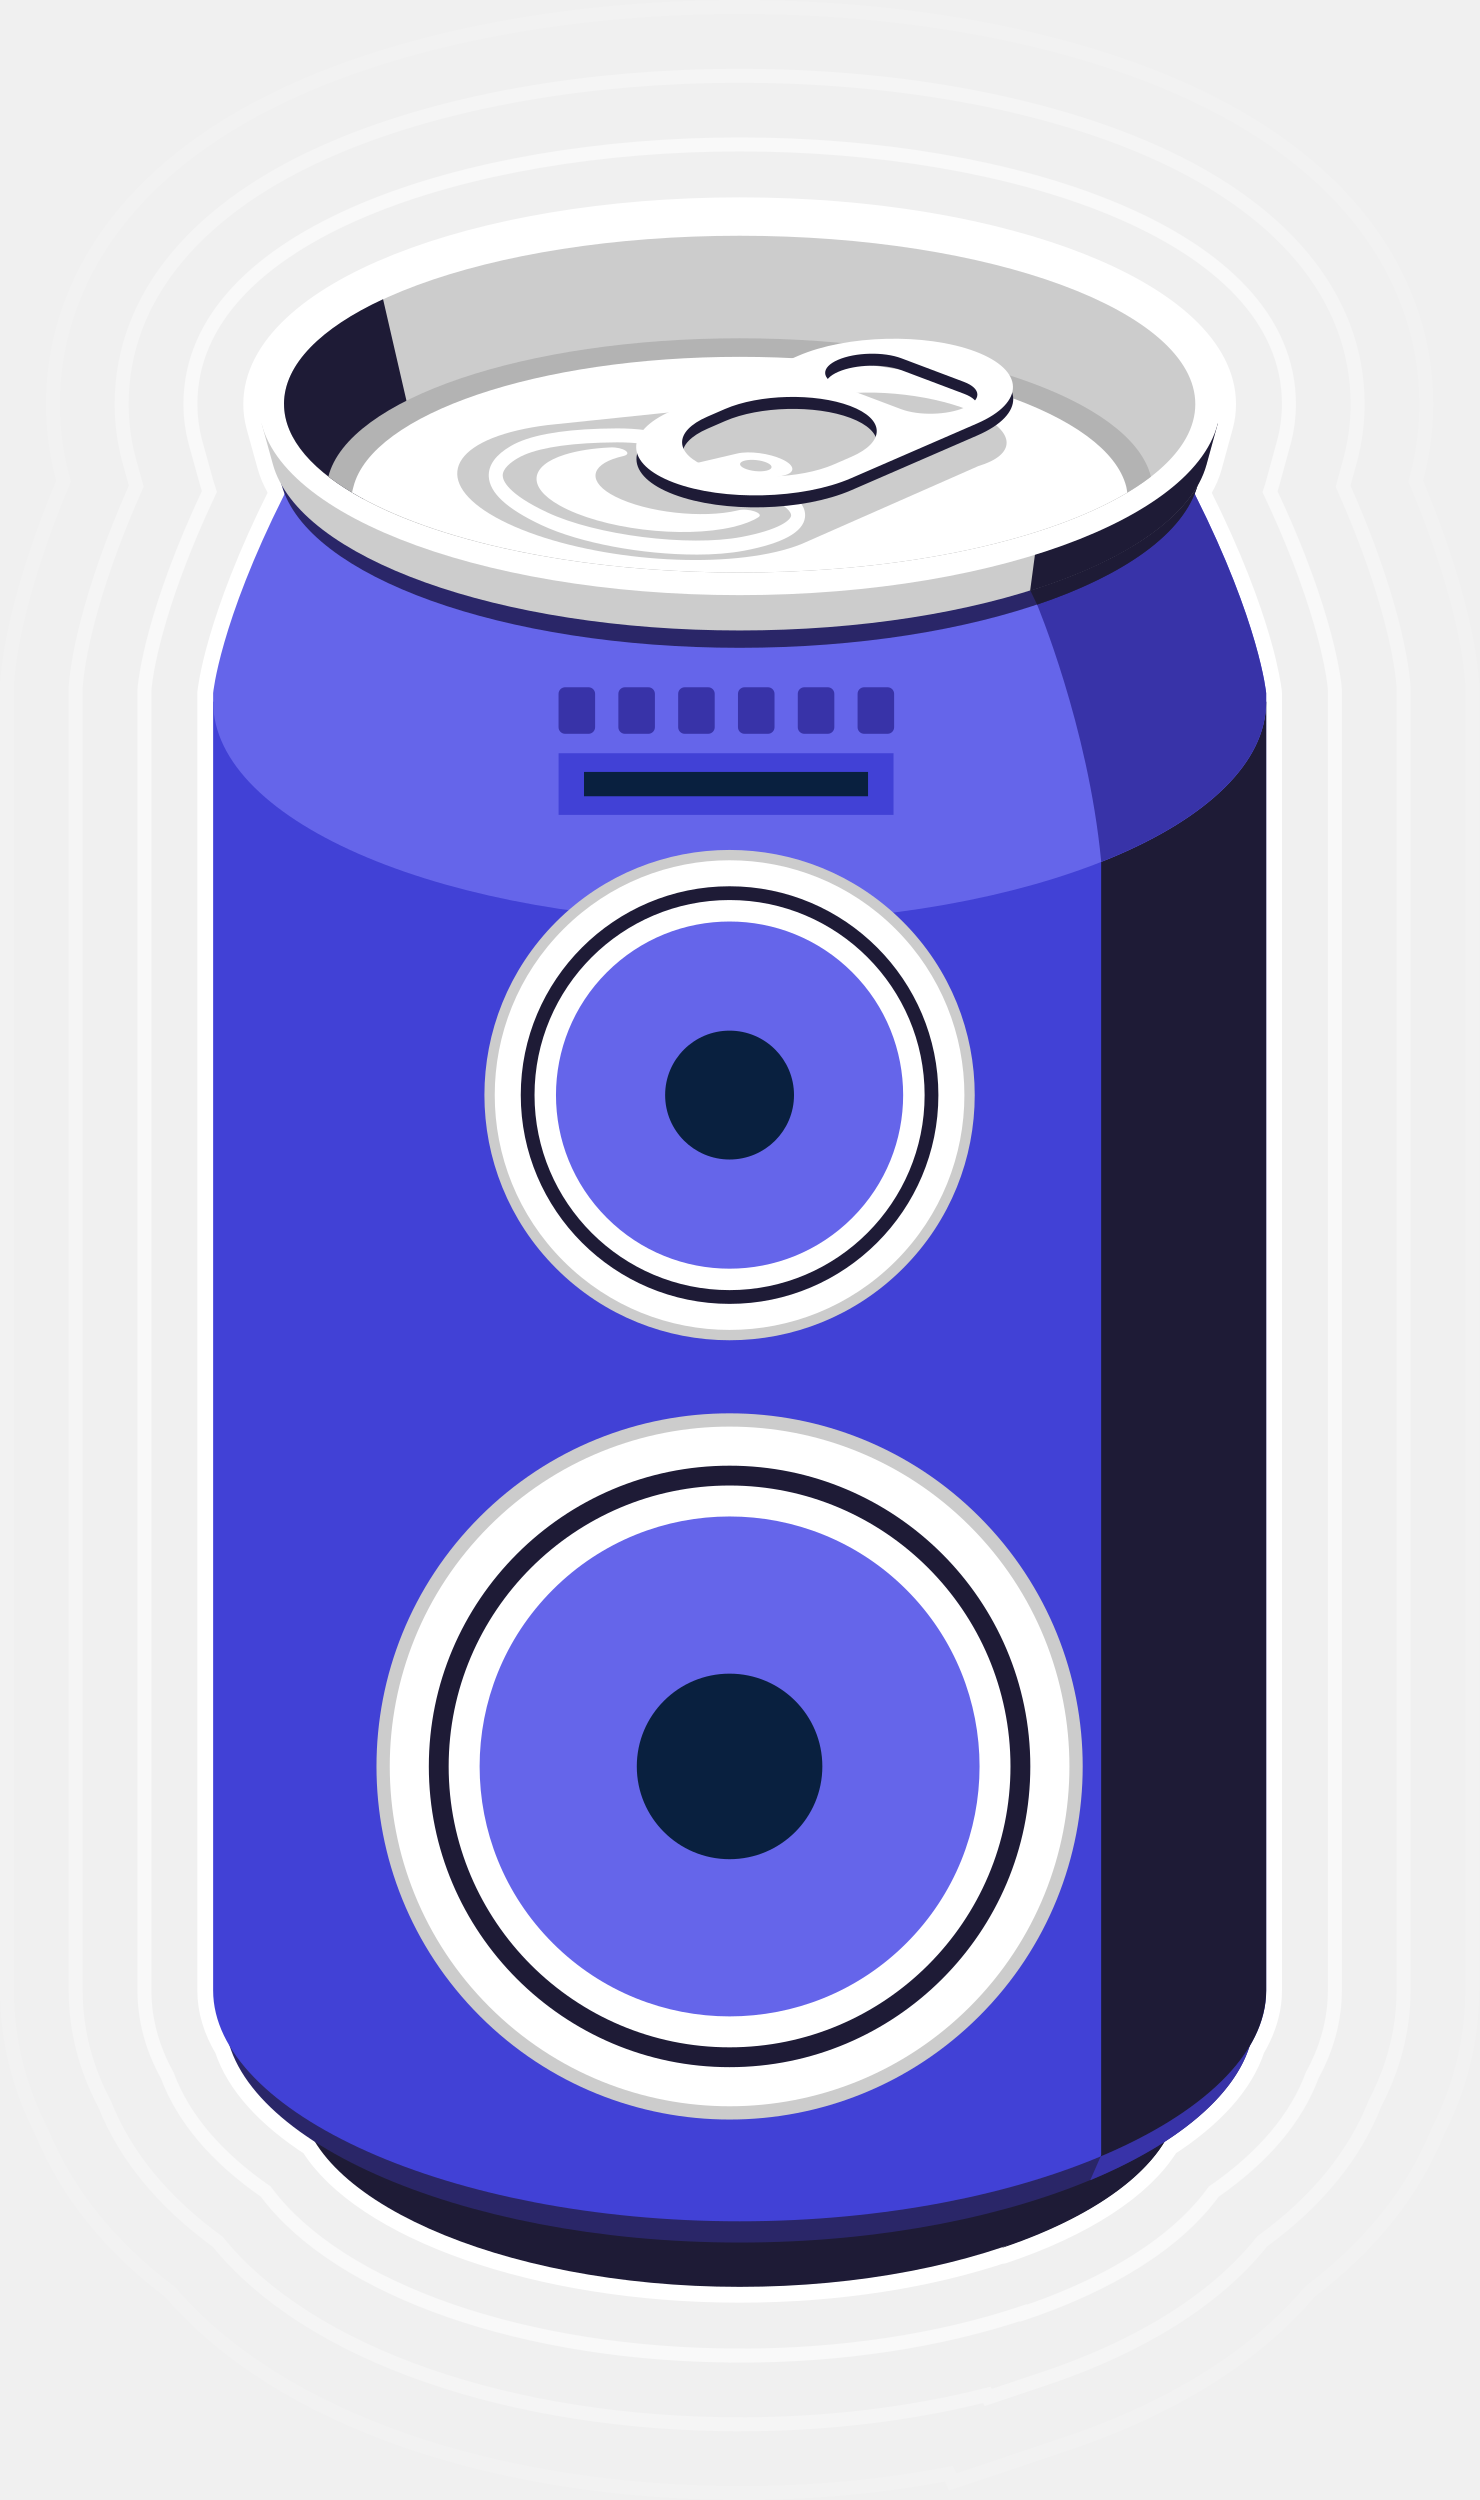
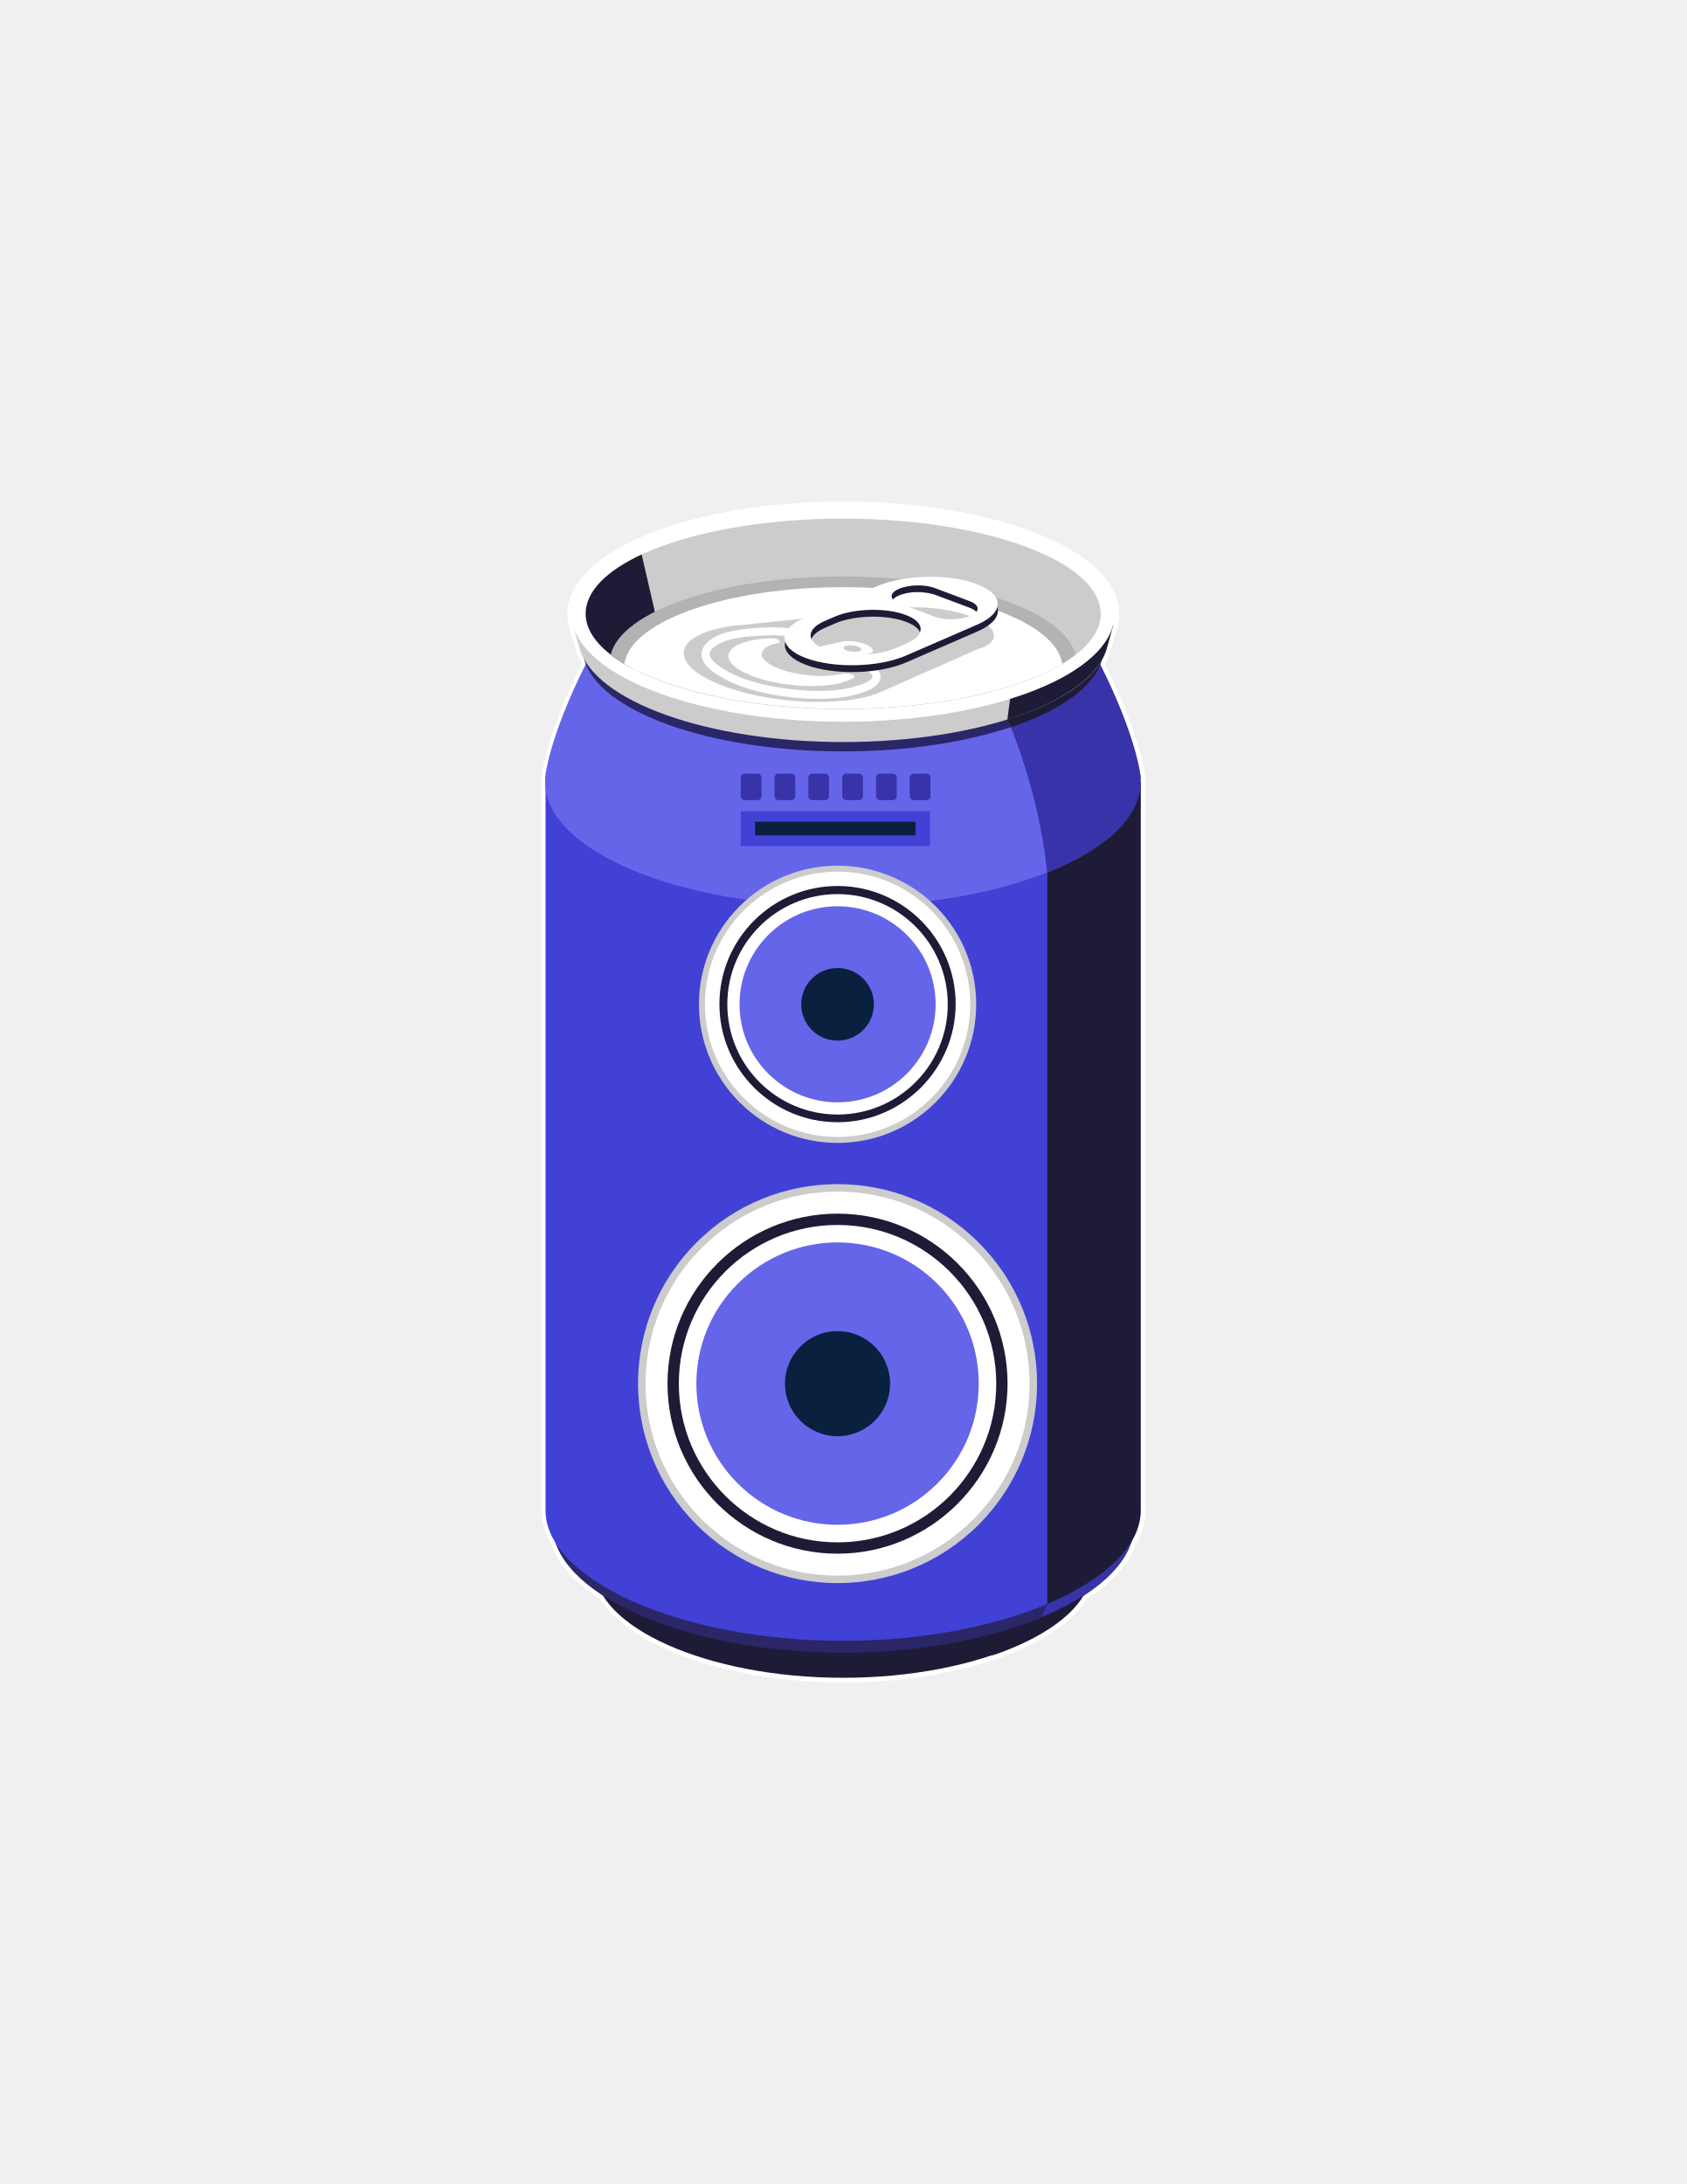
- <svg xmlns="http://www.w3.org/2000/svg" id="Layer_2" data-name="Layer 2" viewBox="0 0 421.25 711.89">
-   <defs>
-     <style>
-       .cls-1 {
-         opacity: .57;
-       }
- 
-       .cls-1, .cls-2, .cls-3, .cls-4 {
-         stroke: #fff;
-       }
- 
-       .cls-1, .cls-3, .cls-4 {
-         fill: none;
-         stroke-miterlimit: 10;
-         stroke-width: 4px;
-       }
- 
-       .cls-5 {
-         fill: #6565ea;
-       }
- 
-       .cls-5, .cls-6, .cls-7, .cls-8, .cls-9, .cls-10, .cls-11, .cls-12, .cls-13 {
-         stroke-width: 0px;
-       }
- 
-       .cls-6 {
-         fill: #b3b3b3;
-       }
- 
-       .cls-7 {
-         fill: #2a2668;
-       }
- 
-       .cls-8 {
-         fill: #09203f;
-       }
- 
-       .cls-9 {
-         fill: #3833a8;
-       }
- 
-       .cls-10 {
-         fill: #ccc;
-       }
- 
-       .cls-11, .cls-2 {
-         fill: #fff;
-       }
- 
-       .cls-2 {
-         stroke-linejoin: round;
-         stroke-width: 9px;
-       }
- 
-       .cls-3 {
-         opacity: .12;
-       }
- 
-       .cls-12 {
-         fill: #4141d6;
-       }
- 
-       .cls-13 {
-         fill: #1e1b36;
-       }
- 
-       .cls-4 {
-         opacity: .32;
-       }
-     </style>
-   </defs>
-   <g id="Output_copy" data-name="Output copy">
-     <g>
-       <path class="cls-3" d="m210.62,709.89c-34.14,0-67.11-5.18-95.34-14.97-28.66-9.94-51.7-24.52-66.82-42.25-17.18-12.95-29.43-28.19-36.45-45.32-6.65-12.89-10.02-26.54-10.02-40.57V194.66l.25-2.7c.5-5.41,3.09-24.57,15.86-54.98l-.32-1.14-.14-.54c-1.7-6.6-2.57-13.42-2.57-20.23,0-19.64,7.01-38.44,20.28-54.36,12.47-14.96,30.19-27.36,52.67-36.86C121.39,9.76,164.93,2,210.62,2s89.23,7.76,122.58,21.86c22.48,9.5,40.2,21.9,52.67,36.86,13.27,15.92,20.28,34.72,20.28,54.36,0,6.83-.87,13.66-2.59,20.32l-.43,1.57c4.32,10.28,7.88,20.22,10.6,29.63.48,1.65.91,3.22,1.29,4.68.41,1.54.76,2.97,1.08,4.3,1.86,7.8,2.6,13.22,2.89,16.38l.25,2.71v372.12c0,.81-.02,1.59-.04,2.35-.02.9-.06,1.81-.11,2.71l-.02.25c-.07,1.08-.16,2.09-.26,3.1-.05.57-.11,1.11-.17,1.65l-.03.29c-.13,1.06-.29,2.15-.49,3.39-.1.62-.2,1.22-.31,1.82-.2,1.14-.48,2.4-.67,3.28-.11.51-.22,1-.34,1.49-.26,1.07-.56,2.2-.89,3.36-.11.4-.22.78-.33,1.16l-.05.17c-.34,1.11-.7,2.23-1.12,3.44-.13.38-.26.75-.39,1.11-.46,1.27-.9,2.41-1.42,3.68l-.41,1c-.46,1.07-.96,2.19-1.48,3.31l-.45.94c-.29.6-.59,1.19-.89,1.79-6.96,17.18-19.18,32.47-36.37,45.48-19.41,23.04-48.13,36.2-69.1,43.24l-32.6,10.94-1.13-2.33c-19,3.66-38.96,5.51-59.55,5.51Z" />
-       <path class="cls-4" d="m210.62,690.33c-31.99,0-62.74-4.8-88.93-13.89-26.36-9.15-46.91-22.27-59.7-38.09-15.55-11.32-26.37-24.49-32.2-39.2-5.47-10.32-8.24-21.2-8.24-32.36V195.57l.17-1.8c.35-3.76,2.75-23.16,17.08-55.35l-2.11-7.61-.09-.35c-1.3-5.03-1.96-10.21-1.96-15.37,0-30.58,21.67-56.58,61-73.2,30.99-13.1,71.82-20.31,114.97-20.31s83.97,7.21,114.97,20.31c39.34,16.63,61.01,42.62,61.01,73.2,0,5.18-.66,10.36-1.97,15.42l-2.17,7.94c5.25,11.78,9.44,23.05,12.48,33.59.43,1.5.82,2.92,1.17,4.24.36,1.38.68,2.66.96,3.84,1.68,7.05,2.25,11.58,2.45,13.66l.17,1.8v371.22c0,.61-.01,1.2-.04,1.77-.02.72-.04,1.45-.08,2.16v.1c-.06.89-.14,1.7-.22,2.51-.04.44-.08.86-.13,1.27v.11c-.13.95-.26,1.84-.41,2.73-.07.46-.14.9-.23,1.34-.13.75-.33,1.67-.54,2.61-.08.37-.16.74-.25,1.1-.21.88-.46,1.79-.71,2.69-.08.3-.16.58-.25.87l-.03.09c-.28.94-.58,1.84-.89,2.74-.1.3-.2.58-.3.86-.38,1.03-.73,1.95-1.11,2.86l-.32.77c-.37.87-.76,1.75-1.17,2.62l-.35.74c-.35.73-.72,1.46-1.1,2.18-5.78,14.77-16.58,27.99-32.15,39.35-16.35,20.51-42.38,32.47-61.72,38.96l-16.3,5.47-.37-.75c-21.78,5.51-45.79,8.39-70.39,8.39Z" />
-       <path class="cls-1" d="m210.62,670.76c-60.92,0-114.14-18.59-134.94-46.69-14.08-9.75-23.51-20.87-28.07-33.12-4.3-7.77-6.48-15.89-6.48-24.16V196.47l.08-.9c.21-2.24,2.4-21.68,18.41-55.61-.29-.84-.55-1.69-.79-2.54l-3.23-11.66-.04-.17c-.89-3.46-1.34-6.99-1.34-10.51,0-48.55,78.68-73.95,156.4-73.95s156.41,25.4,156.41,73.95c0,3.52-.45,7.06-1.35,10.52l-3.26,11.94c-.23.83-.48,1.66-.77,2.48,6.28,13.31,11.15,25.88,14.49,37.44.39,1.35.74,2.61,1.05,3.8.32,1.21.6,2.34.85,3.38,1.5,6.28,1.91,9.96,2,10.94l.08.9v370.32c0,.41-.01.8-.03,1.18v.04c-.01.53-.03,1.06-.06,1.58-.04.64-.09,1.21-.15,1.79v.11c-.04.3-.06.58-.1.86-.09.71-.19,1.38-.3,2.05-.04.29-.09.56-.14.83-.11.61-.25,1.28-.4,1.95-.05.24-.1.47-.16.7-.16.68-.35,1.35-.54,2.02-.06.21-.11.4-.17.6-.21.7-.44,1.38-.67,2.05-.07.2-.13.38-.19.56-.26.73-.53,1.39-.8,2.06l-.23.56c-.28.65-.57,1.3-.87,1.94l-.25.54c-.3.62-.61,1.23-.94,1.84,0,0-.37.69-.41.76-4.52,12.29-13.94,23.45-28.06,33.24-13.03,17.88-36.33,28.65-54.2,34.64l-.07-.14c-23.9,8-51.8,12.22-80.77,12.22Z" />
-       <g>
-         <path class="cls-2" d="m359.01,189.17c-.21-.9-.46-1.88-.73-2.92-.28-1.05-.58-2.17-.93-3.36-2.75-9.53-7.8-23.62-16.97-41.88l-.15-.43c.28-.7.52-1.41.73-2.12,1.15-1.99,2.03-4.02,2.59-6.08l3.19-11.67h0c.48-1.85.72-3.72.72-5.62,0-30.04-61.27-54.39-136.84-54.39s-136.84,24.35-136.84,54.39c0,1.9.25,3.77.72,5.62h0s3.19,11.52,3.19,11.52c.56,2.04,1.42,4.04,2.54,6.01.22.78.48,1.55.79,2.32l-.15.46c-18.35,36.52-20.18,56.36-20.18,56.36v369.41c0,5.45,1.66,10.81,4.78,15.98,3.15,9.78,11.65,19.06,24.22,27.14,14.12,23,62.91,41.29,120.93,41.29,28.25,0,54.3-4.34,75.24-11.44-.22.12-.43.25-.62.37,22.46-7.53,39.09-18.24,46.34-30.21,12.6-8.11,21.12-17.42,24.24-27.23.05-.08.09-.16.14-.24.24-.4.47-.8.69-1.2.06-.12.12-.23.18-.35.22-.41.43-.82.62-1.23.05-.11.1-.22.16-.34.19-.41.38-.83.56-1.25.05-.11.09-.22.13-.33.17-.42.34-.84.49-1.26.04-.11.07-.22.11-.33.15-.42.29-.85.42-1.27.03-.11.06-.22.09-.33.12-.42.24-.85.34-1.27.03-.12.05-.23.08-.35.1-.42.19-.84.27-1.26.02-.13.04-.26.06-.39.07-.41.14-.82.19-1.23.02-.16.03-.32.05-.48.04-.38.08-.76.1-1.14.02-.34.02-.67.03-1.01,0-.2.02-.4.02-.61V197.37s-.26-2.79-1.55-8.2Z" />
-         <g id="_7" data-name="7">
-           <g>
-             <path class="cls-13" d="m335.68,596.36c0,28.92-55.99,54.84-125.05,54.84s-125.06-25.92-125.06-54.84,55.99-52.36,125.06-52.36,125.05,23.44,125.05,52.36Z" />
-             <path class="cls-13" d="m335.61,596.54c0-11.04-8.18-21.28-22.12-29.72v47.05l-2.95,6.73s-4.05,9.87-23.75,18.69c-.6.27-1.11.55-1.55.84,30.57-10.26,50.37-26.39,50.37-43.59Z" />
-             <path class="cls-7" d="m357.14,574.33c0,33.88-65.6,64.25-146.52,64.25s-146.52-30.37-146.52-64.25,65.6-61.34,146.52-61.34,146.52,27.46,146.52,61.34Z" />
-             <path class="cls-9" d="m357.14,574.38c0-17.08-16.68-32.52-43.58-43.64v83l-2.95,6.73s-.06.14-.18.37c28.73-11.96,46.71-28.72,46.71-46.45Z" />
-             <path class="cls-12" d="m360.55,199.81H60.69v366.97c0,34.67,67.13,65.75,149.93,65.75s149.93-31.08,149.93-65.75V199.81Z" />
-             <path class="cls-13" d="m313.4,614.07c29.02-12.22,47.16-29.25,47.16-47.26V199.84h-55.87c3.63,12.75,7.28,28.69,8.87,45.32v368.54l-.16.36Z" />
-             <path class="cls-5" d="m360.55,197.37s-1.83-19.84-20.18-56.36l-5.45-16.22-44.12,1.71-3.14,19.46c-22.52-5.66-48.87-8.92-77.04-8.92s-54.52,3.26-77.04,8.92l-3.14-19.46-44.12-1.71-5.45,16.22c-18.35,36.52-20.18,56.36-20.18,56.36v2.44c0,34.67,67.13,62.77,149.93,62.77s149.93-28.1,149.93-62.77v-2.44Z" />
-             <path class="cls-9" d="m360.55,199.81v-2.44s-1.83-19.84-20.18-56.36l-5.45-16.22-26.47,1.03-15.13,42.16,1.88,3.91s14.67,34.81,18.35,73.25v.3c28.92-11.44,47-27.64,47-45.62Z" />
-             <path class="cls-7" d="m344.19,126.75l-3.58-5.52c-6.99-26.19-62.24-41.08-129.99-41.08s-123.68,15.8-130.67,41.99l-2.9,4.6,3.13,11.31c7.19,26.11,62.84,46.42,130.43,46.42s123.24-20.32,130.44-46.42l3.13-11.31Z" />
-             <path class="cls-13" d="m344.19,126.8l-3.58-5.52c-1.61-6.02-5.79-11.43-12.05-16.21l-12.32-.9-22.92,63.84,1.88,3.91s.04.11.11.26c24.99-8.41,41.99-20.46,45.74-34.09l3.13-11.31Z" />
-             <path class="cls-10" d="m346.74,120.7l-3.64-5.62c-7.12-26.69-63.43-41.87-132.47-41.87s-126.04,16.1-133.16,42.8l-2.95,4.69,3.19,11.52c7.33,26.6,64.03,47.31,132.92,47.31s125.59-20.7,132.92-47.31l3.19-11.52Z" />
-             <path class="cls-13" d="m343.55,132.37l3.19-11.67-3.64-5.48c-2.84-10.64-13.51-19.44-29.68-26.19l-11.55,15.24-8.54,64c27.43-8.6,46.21-21.37,50.22-35.91Z" />
-             <ellipse class="cls-11" cx="210.62" cy="115.08" rx="136.84" ry="54.39" />
-             <ellipse class="cls-10" cx="210.62" cy="115.08" rx="129.75" ry="47.95" />
-             <path class="cls-13" d="m80.88,115.04c0,10.05,8.38,19.38,22.68,27.08l15.76-12.49-10.24-44.43c-17.64,8.19-28.21,18.55-28.21,29.83Z" />
-             <path class="cls-6" d="m210.62,163.03c51.65,0,96.24-11.16,117.12-27.3-5.56-22.1-55.86-39.4-117.12-39.4s-111.56,17.3-117.12,39.4c20.88,16.14,65.47,27.3,117.12,27.3Z" />
-             <path class="cls-11" d="m210.68,163.03c46.63,0,87.44-9.11,110.31-22.75-.08-.54-.14-1.08-.27-1.65-5.23-20.76-52.49-37.02-110.04-37.02s-104.81,16.26-110.04,37.02c-.17.55-.26,1.05-.39,1.58,22.85,13.68,63.72,22.82,110.43,22.82Z" />
-             <g>
-               <path class="cls-10" d="m278.25,117.8c-11.18-5.26-29.56-7.4-42.28-5.1h0s-79.55,8.29-79.55,8.29c-.12.01-.24.03-.37.04l-.2.02h.01c-2.95.37-5.77.86-8.41,1.48-21.86,5.12-23.11,17.03-2.79,26.58,20.32,9.56,54.51,13.15,76.37,8.03,2.64-.62,4.96-1.34,6.99-2.14h.01s.12-.05.12-.05c.09-.04.17-.07.26-.11l48.36-21.32,1.78-.79c10.8-3.21,10.87-9.68-.3-14.93Z" />
-               <path class="cls-11" d="m210.01,145.36c-10.03,2.35-25.89.58-34.83-3.96-7.8-3.96-7.42-8.84.87-11.17.45-.13.91-.24,1.38-.35,2.95-.67.09-2.64-3.62-2.47-4.8.22-9.26.89-12.96,2.04-10.12,3.16-10.79,9.23-1.6,14.42,12.04,6.81,35.07,9.56,49.44,6.19,3.11-.73,5.53-1.68,7.28-2.78,1.76-1.11-2.86-2.68-5.78-1.97-.06.02-.12.03-.19.04Z" />
-               <path class="cls-11" d="m198.18,157.92c-15.05,0-32.99-3.22-44.04-8.42-9.86-4.64-14.75-9.17-14.96-13.84-.14-3.25,1.99-6.17,6.33-8.69,4.95-2.88,13.53-4.53,25.5-4.9,6.87-.21,11.07-.09,17.74,1.24l.5.08-.65,3.92-.56-.09c-6.39-1.27-10.22-1.39-16.9-1.17-11.14.35-19.32,1.86-23.63,4.37-2.03,1.18-4.44,3.02-4.36,5.08.06,1.37,1.41,5.12,12.68,10.41,13.87,6.53,40.26,9.85,55.34,6.99,10.79-2.05,13.94-4.78,14.11-6.06.12-.98-1.48-2.94-6.41-5.26l-13.54-6.37,1.69-3.59,13.54,6.37c6.25,2.94,9.09,6,8.66,9.35-.53,4.2-6.35,7.39-17.31,9.47-4.01.76-8.71,1.12-13.74,1.12Z" />
-             </g>
-             <g>
-               <path class="cls-11" d="m223.2,135.38l-17.64,4.13c-3.41.8-9.15.05-12.81-1.67h0c-3.66-1.72-3.86-3.77-.45-4.57l17.64-4.13c3.41-.8,9.15-.05,12.81,1.67h0c3.66,1.72,3.86,3.77.45,4.57Z" />
-               <path class="cls-10" d="m218.51,131.81c1.69.79,1.58,1.78-.23,2.21-1.82.43-4.66.13-6.35-.67-1.69-.79-1.58-1.78.23-2.21,1.82-.43,4.66-.13,6.35.67Z" />
-             </g>
-             <path class="cls-13" d="m227.34,104.75l-35.9,15.6c-13.8,6-13.58,15.17.5,20.48,14.08,5.31,36.68,4.76,50.48-1.24l35.9-15.6c13.8-6,13.58-15.17-.5-20.48-14.08-5.31-36.68-4.76-50.48,1.24Zm15.19,28.73l-4.97,2.16c-9.75,4.24-25.73,4.63-35.68.88-9.95-3.76-10.11-10.24-.36-14.47l4.97-2.16c9.75-4.24,25.73-4.63,35.68-.88,9.95,3.76,10.11,10.24.36,14.47Zm32.03-21.33c5.04,1.9,5.12,5.18.18,7.33-4.94,2.15-13.03,2.35-18.07.44l-17.79-6.71c-5.04-1.9-5.12-5.18-.18-7.33,4.94-2.15,13.03-2.34,18.07-.44l17.79,6.71Z" />
-             <path class="cls-11" d="m227.26,101.34l-35.9,15.6c-13.8,6-13.58,15.17.5,20.48,14.08,5.31,36.68,4.76,50.48-1.24l35.9-15.6c13.8-6,13.58-15.17-.5-20.48-14.08-5.31-36.68-4.76-50.48,1.24Zm15.19,28.73l-4.97,2.16c-9.75,4.24-25.73,4.63-35.68.88-9.95-3.76-10.11-10.24-.36-14.47l4.97-2.16c9.75-4.24,25.73-4.63,35.68-.88,9.95,3.76,10.11,10.24.36,14.47Zm32.03-21.33c5.04,1.9,5.12,5.18.18,7.33-4.94,2.15-13.03,2.34-18.07.44l-17.79-6.71c-5.04-1.9-5.12-5.18-.18-7.33,4.94-2.15,13.03-2.35,18.07-.44l17.79,6.71Z" />
-           </g>
-         </g>
-         <g>
-           <circle class="cls-10" cx="207.75" cy="503" r="100.55" transform="translate(-294.82 294.23) rotate(-45)" />
-           <circle class="cls-11" cx="207.75" cy="503" r="96.77" transform="translate(-294.82 294.23) rotate(-45)" />
-           <circle class="cls-5" cx="207.75" cy="503" r="71.18" transform="translate(-294.82 294.23) rotate(-45)" />
-           <circle class="cls-8" cx="207.75" cy="503" r="26.42" />
-           <path class="cls-13" d="m207.75,588.64c-47.22,0-85.64-38.42-85.64-85.64s38.42-85.64,85.64-85.64,85.64,38.42,85.64,85.64-38.42,85.64-85.64,85.64Zm0-165.63c-44.11,0-79.99,35.88-79.99,79.99s35.88,79.99,79.99,79.99,79.99-35.88,79.99-79.99-35.88-79.99-79.99-79.99Z" />
-         </g>
-         <g>
-           <circle class="cls-10" cx="207.75" cy="311.83" r="69.81" transform="translate(-159.65 238.24) rotate(-45)" />
-           <circle class="cls-11" cx="207.75" cy="311.83" r="66.87" transform="translate(-159.65 238.24) rotate(-45)" />
-           <circle class="cls-5" cx="207.75" cy="311.83" r="49.43" transform="translate(-159.65 238.24) rotate(-45)" />
-           <circle class="cls-8" cx="207.75" cy="311.83" r="18.35" />
-           <path class="cls-13" d="m207.75,371.29c-32.79,0-59.46-26.68-59.46-59.46s26.68-59.46,59.46-59.46,59.46,26.68,59.46,59.46-26.68,59.46-59.46,59.46Zm0-115c-30.62,0-55.54,24.91-55.54,55.54s24.91,55.54,55.54,55.54,55.54-24.92,55.54-55.54-24.91-55.54-55.54-55.54Z" />
-         </g>
-         <g>
-           <rect class="cls-12" x="159.05" y="214.5" width="95.38" height="17.55" transform="translate(413.49 446.54) rotate(180)" />
-           <rect class="cls-8" x="166.3" y="219.81" width="80.88" height="6.93" />
-           <rect class="cls-9" x="244.2" y="195.7" width="10.41" height="13.26" rx="1.88" ry="1.88" transform="translate(498.81 404.66) rotate(180)" />
-           <rect class="cls-9" x="227.17" y="195.7" width="10.41" height="13.26" rx="1.88" ry="1.88" transform="translate(464.75 404.66) rotate(180)" />
-           <rect class="cls-9" x="210.14" y="195.7" width="10.41" height="13.26" rx="1.88" ry="1.88" transform="translate(430.69 404.66) rotate(180)" />
-           <rect class="cls-9" x="193.11" y="195.7" width="10.41" height="13.26" rx="1.88" ry="1.88" transform="translate(396.63 404.66) rotate(180)" />
-           <rect class="cls-9" x="176.08" y="195.7" width="10.41" height="13.26" rx="1.88" ry="1.88" transform="translate(362.57 404.66) rotate(180)" />
-           <rect class="cls-9" x="159.05" y="195.7" width="10.41" height="13.26" rx="1.88" ry="1.88" transform="translate(328.51 404.66) rotate(180)" />
+ <svg xmlns="http://www.w3.org/2000/svg" version="1.1" id="Layer_2_00000081632373200758930000000017499047423033773958_" x="0px" y="0px" viewBox="0 0 789.4 1022.5" style="enable-background:new 0 0 789.4 1022.5;" xml:space="preserve">
+   <style type="text/css">
+ 	.st0{fill:none;stroke:#FFFFFF;stroke-width:4;stroke-miterlimit:10;}
+ 	.st1{fill:#FFFFFF;}
+ 	.st2{fill:#1E1B36;}
+ 	.st3{fill:#2A2668;}
+ 	.st4{fill:#3833A8;}
+ 	.st5{fill:#4141D6;}
+ 	.st6{fill:#6565EA;}
+ 	.st7{fill:#CCCCCC;}
+ 	.st8{fill:#B3B3B3;}
+ 	.st9{fill:#09203F;}
+ </style>
+   <path id="stroke3" class="st0" d="M532.6,356.2c-0.2-0.8-0.4-1.7-0.7-2.7s-0.5-2-0.9-3.1c-2.6-8.9-7.2-21.9-15.8-38.9l-0.1-0.4  c0.3-0.7,0.5-1.3,0.7-2c1.1-1.8,1.9-3.7,2.4-5.7l3-10.8l0,0c0.4-1.7,0.7-3.5,0.7-5.2c0-27.9-56.9-50.5-127.1-50.5  s-127.1,22.6-127.1,50.5c0,1.8,0.2,3.5,0.7,5.2l0,0l3,10.7c0.5,1.9,1.3,3.8,2.4,5.6c0.2,0.7,0.4,1.4,0.7,2.2l-0.1,0.4  c-17,33.9-18.8,52.4-18.8,52.4s0,1.6,0,2.3v341c0,5.1,1.5,10,4.4,14.8c2.9,9.1,10.8,17.7,22.5,25.2c13.1,21.4,58.5,38.4,112.4,38.4  c26.2,0,50.5-4,69.9-10.6c-0.2,0.1-0.4,0.2-0.6,0.3c20.9-7,36.3-17,43.1-28.1c11.7-7.5,19.6-16.2,22.5-25.3c0-0.1,0.1-0.2,0.1-0.2  c0.2-0.4,0.4-0.7,0.6-1.1c0.1-0.1,0.1-0.2,0.2-0.3c0.2-0.4,0.4-0.8,0.6-1.1c0.1-0.1,0.1-0.2,0.1-0.3c0.2-0.4,0.4-0.8,0.5-1.2  c0-0.1,0.1-0.2,0.1-0.3c0.2-0.4,0.3-0.8,0.5-1.2c0-0.1,0.1-0.2,0.1-0.3c0.1-0.4,0.3-0.8,0.4-1.2c0-0.1,0.1-0.2,0.1-0.3  c0.1-0.4,0.2-0.8,0.3-1.2c0-0.1,0-0.2,0.1-0.3c0.1-0.4,0.2-0.8,0.2-1.2c0-0.1,0-0.2,0.1-0.4c0.1-0.4,0.1-0.8,0.2-1.1  c0-0.2,0-0.3,0-0.5c0-0.4,0.1-0.7,0.1-1.1c0-0.3,0-0.6,0-0.9c0-0.2,0-0.4,0-0.6l0,0v-341l0,0c0-0.7,0-2.3,0-2.3  S533.8,361.2,532.6,356.2z" />
+   <path id="stroke2" class="st0" d="M532.6,356.2c-0.2-0.8-0.4-1.7-0.7-2.7s-0.5-2-0.9-3.1c-2.6-8.9-7.2-21.9-15.8-38.9l-0.1-0.4  c0.3-0.7,0.5-1.3,0.7-2c1.1-1.8,1.9-3.7,2.4-5.7l3-10.8l0,0c0.4-1.7,0.7-3.5,0.7-5.2c0-27.9-56.9-50.5-127.1-50.5  s-127.1,22.6-127.1,50.5c0,1.8,0.2,3.5,0.7,5.2l0,0l3,10.7c0.5,1.9,1.3,3.8,2.4,5.6c0.2,0.7,0.4,1.4,0.7,2.2l-0.1,0.4  c-17,33.9-18.8,52.4-18.8,52.4s0,1.6,0,2.3v341c0,5.1,1.5,10,4.4,14.8c2.9,9.1,10.8,17.7,22.5,25.2c13.1,21.4,58.5,38.4,112.4,38.4  c26.2,0,50.5-4,69.9-10.6c-0.2,0.1-0.4,0.2-0.6,0.3c20.9-7,36.3-17,43.1-28.1c11.7-7.5,19.6-16.2,22.5-25.3c0-0.1,0.1-0.2,0.1-0.2  c0.2-0.4,0.4-0.7,0.6-1.1c0.1-0.1,0.1-0.2,0.2-0.3c0.2-0.4,0.4-0.8,0.6-1.1c0.1-0.1,0.1-0.2,0.1-0.3c0.2-0.4,0.4-0.8,0.5-1.2  c0-0.1,0.1-0.2,0.1-0.3c0.2-0.4,0.3-0.8,0.5-1.2c0-0.1,0.1-0.2,0.1-0.3c0.1-0.4,0.3-0.8,0.4-1.2c0-0.1,0.1-0.2,0.1-0.3  c0.1-0.4,0.2-0.8,0.3-1.2c0-0.1,0-0.2,0.1-0.3c0.1-0.4,0.2-0.8,0.2-1.2c0-0.1,0-0.2,0.1-0.4c0.1-0.4,0.1-0.8,0.2-1.1  c0-0.2,0-0.3,0-0.5c0-0.4,0.1-0.7,0.1-1.1c0-0.3,0-0.6,0-0.9c0-0.2,0-0.4,0-0.6l0,0v-341l0,0c0-0.7,0-2.3,0-2.3  S533.8,361.2,532.6,356.2z" />
+   <path id="stroke1_00000179615142227232334190000017237937422339192740_" class="st0" d="M532.6,356.2c-0.2-0.8-0.4-1.7-0.7-2.7  s-0.5-2-0.9-3.1c-2.6-8.9-7.2-21.9-15.8-38.9l-0.1-0.4c0.3-0.7,0.5-1.3,0.7-2c1.1-1.8,1.9-3.7,2.4-5.7l3-10.8l0,0  c0.4-1.7,0.7-3.5,0.7-5.2c0-27.9-56.9-50.5-127.1-50.5s-127.1,22.6-127.1,50.5c0,1.8,0.2,3.5,0.7,5.2l0,0l3,10.7  c0.5,1.9,1.3,3.8,2.4,5.6c0.2,0.7,0.4,1.4,0.7,2.2l-0.1,0.4c-17,33.9-18.8,52.4-18.8,52.4s0,1.6,0,2.3v341c0,5.1,1.5,10,4.4,14.8  c2.9,9.1,10.8,17.7,22.5,25.2c13.1,21.4,58.5,38.4,112.4,38.4c26.2,0,50.5-4,69.9-10.6c-0.2,0.1-0.4,0.2-0.6,0.3  c20.9-7,36.3-17,43.1-28.1c11.7-7.5,19.6-16.2,22.5-25.3c0-0.1,0.1-0.2,0.1-0.2c0.2-0.4,0.4-0.7,0.6-1.1c0.1-0.1,0.1-0.2,0.2-0.3  c0.2-0.4,0.4-0.8,0.6-1.1c0.1-0.1,0.1-0.2,0.1-0.3c0.2-0.4,0.4-0.8,0.5-1.2c0-0.1,0.1-0.2,0.1-0.3c0.2-0.4,0.3-0.8,0.5-1.2  c0-0.1,0.1-0.2,0.1-0.3c0.1-0.4,0.3-0.8,0.4-1.2c0-0.1,0.1-0.2,0.1-0.3c0.1-0.4,0.2-0.8,0.3-1.2c0-0.1,0-0.2,0.1-0.3  c0.1-0.4,0.2-0.8,0.2-1.2c0-0.1,0-0.2,0.1-0.4c0.1-0.4,0.1-0.8,0.2-1.1c0-0.2,0-0.3,0-0.5c0-0.4,0.1-0.7,0.1-1.1c0-0.3,0-0.6,0-0.9  c0-0.2,0-0.4,0-0.6l0,0v-341l0,0c0-0.7,0-2.3,0-2.3S533.8,361.2,532.6,356.2z" />
+   <path id="can-body" class="st1" d="M532.6,356.2c-0.2-0.8-0.4-1.7-0.7-2.7s-0.5-2-0.9-3.1c-2.6-8.9-7.2-21.9-15.8-38.9l-0.1-0.4  c0.3-0.7,0.5-1.3,0.7-2c1.1-1.8,1.9-3.7,2.4-5.7l3-10.8l0,0c0.4-1.7,0.7-3.5,0.7-5.2c0-27.9-56.9-50.5-127.1-50.5  s-127.1,22.6-127.1,50.5c0,1.8,0.2,3.5,0.7,5.2l0,0l3,10.7c0.5,1.9,1.3,3.8,2.4,5.6c0.2,0.7,0.4,1.4,0.7,2.2l-0.1,0.4  c-17,33.9-18.8,52.4-18.8,52.4s0,1.6,0,2.3v341c0,5.1,1.5,10,4.4,14.8c2.9,9.1,10.8,17.7,22.5,25.2c13.1,21.4,58.5,38.4,112.4,38.4  c26.2,0,50.5-4,69.9-10.6c-0.2,0.1-0.4,0.2-0.6,0.3c20.9-7,36.3-17,43.1-28.1c11.7-7.5,19.6-16.2,22.5-25.3c0-0.1,0.1-0.2,0.1-0.2  c0.2-0.4,0.4-0.7,0.6-1.1c0.1-0.1,0.1-0.2,0.2-0.3c0.2-0.4,0.4-0.8,0.6-1.1c0.1-0.1,0.1-0.2,0.1-0.3c0.2-0.4,0.4-0.8,0.5-1.2  c0-0.1,0.1-0.2,0.1-0.3c0.2-0.4,0.3-0.8,0.5-1.2c0-0.1,0.1-0.2,0.1-0.3c0.1-0.4,0.3-0.8,0.4-1.2c0-0.1,0.1-0.2,0.1-0.3  c0.1-0.4,0.2-0.8,0.3-1.2c0-0.1,0-0.2,0.1-0.3c0.1-0.4,0.2-0.8,0.2-1.2c0-0.1,0-0.2,0.1-0.4c0.1-0.4,0.1-0.8,0.2-1.1  c0-0.2,0-0.3,0-0.5c0-0.4,0.1-0.7,0.1-1.1c0-0.3,0-0.6,0-0.9c0-0.2,0-0.4,0-0.6l0,0v-341l0,0c0-0.7,0-2.3,0-2.3  S533.8,361.2,532.6,356.2z" />
+   <g id="can">
+     <g id="XMLID_00000003073549495256939940000014047407585767929766_">
+       <path id="XMLID_00000055668724153846774200000004076349497535524796_" class="st2" d="M510.9,734.5c0,26.9-52,51-116.2,51    s-116.2-24.1-116.2-51s52-48.6,116.2-48.6S510.9,707.7,510.9,734.5z" />
+       <path id="XMLID_00000150100521793956025820000010558457696990408854_" class="st2" d="M510.9,734.7c0-10.3-7.6-19.8-20.6-27.6    v43.7l-2.7,6.2c0,0-3.8,9.2-22.1,17.4c-0.6,0.2-1,0.5-1.4,0.8C492.5,765.7,510.9,750.7,510.9,734.7z" />
+       <path id="XMLID_00000157303041520490498810000010525249004250542014_" class="st3" d="M530.9,714.1c0,31.5-60.9,59.7-136.1,59.7    s-136.1-28.2-136.1-59.7s60.9-57,136.1-57C469.9,657.1,530.9,682.6,530.9,714.1z" />
+       <path id="XMLID_00000077319473283874861010000009813724279481541550_" class="st4" d="M530.9,714.1c0-15.9-15.5-30.2-40.5-40.6    v77.1l-2.7,6.2c0,0-0.1,0.1-0.2,0.3C514.2,746.2,530.9,730.6,530.9,714.1z" />
+       <path id="XMLID_00000086691064194822860440000007399210375152462473_" class="st5" d="M534,366.1H255.4v341    c0,32.2,62.4,61.1,139.3,61.1S534,739.3,534,707.1V366.1z" />
+       <path id="XMLID_00000165225358179189526840000004925243210646759824_" class="st2" d="M490.2,751c27-11.4,43.8-27.2,43.8-43.9    v-341h-51.9c3.4,11.8,6.8,26.7,8.2,42.1v342.4L490.2,751z" />
+       <path id="XMLID_00000046324229923097979540000008185880894811988661_" class="st6" d="M534,363.8c0,0-1.7-18.4-18.8-52.4    l-5.1-15.1l-41,1.6l-2.9,18.1c-20.9-5.3-45.4-8.3-71.6-8.3s-50.7,3-71.6,8.3l-2.9-18.1l-41-1.6l-5.1,15.1    c-17,33.9-18.8,52.4-18.8,52.4s0,1.6,0,2.3c0,32.2,62.4,58.3,139.3,58.3s139.3-26.1,139.3-58.3C534,365.4,534,363.8,534,363.8z" />
+       <path id="XMLID_00000114055171006261775660000015120319728037179814_" class="st4" d="M534,366.1c0-0.7,0-2.3,0-2.3    s-1.7-18.4-18.8-52.4l-5.1-15.1l-24.6,1l-14.1,39.2l1.7,3.6c0,0,13.6,32.3,17.1,68.1v0.3C517.2,397.9,534,382.8,534,366.1z" />
+       <path id="XMLID_00000165211973656852879980000003058245255222506167_" class="st3" d="M518.8,298.2l-3.3-5.1    c-6.5-24.3-57.8-38.2-120.8-38.2s-114.9,14.7-121.4,39l-2.7,4.3l2.9,10.5c6.7,24.3,58.4,43.1,121.2,43.1s114.5-18.9,121.2-43.1    L518.8,298.2z" />
+       <path id="XMLID_00000118381794809141548410000003394501280121469076_" class="st2" d="M518.8,298.3l-3.3-5.1    c-1.5-5.6-5.4-10.6-11.2-15.1l-11.4-0.8l-21.3,59.3l1.7,3.6c0,0,0,0.1,0.1,0.2c23.2-7.8,39-19,42.5-31.7L518.8,298.3z" />
+       <path id="XMLID_00000036228247506354702630000013396908551231763866_" class="st7" d="M521.2,292.6l-3.4-5.2    c-6.6-24.8-58.9-38.9-123.1-38.9s-117.1,15-123.7,39.8l-2.7,4.4l3,10.7c6.8,24.7,59.5,44,123.5,44s116.7-19.2,123.5-44    L521.2,292.6z" />
+       <path id="XMLID_00000075122752132136595140000005347436425099937157_" class="st2" d="M518.2,303.4l3-10.8l-3.4-5.1    c-2.6-9.9-12.6-18.1-27.6-24.3l-10.7,14.2l-7.9,59.5C497.1,328.8,514.5,316.9,518.2,303.4z" />
+       <ellipse id="XMLID_00000163752816567104926380000007863117509192397712_" class="st1" cx="394.7" cy="287.4" rx="127.1" ry="50.5" />
+       <ellipse id="XMLID_00000183217372132210673860000004663296419499102105_" class="st7" cx="394.7" cy="287.4" rx="120.6" ry="44.6" />
+       <path id="XMLID_00000087413962511071010190000013192012909033246339_" class="st2" d="M274.2,287.3c0,9.3,7.8,18,21.1,25.2    l14.6-11.6l-9.5-41.3C284,267.2,274.2,276.9,274.2,287.3z" />
+       <path id="XMLID_00000003827911212199823460000012053752366255671726_" class="st8" d="M394.7,331.9c48,0,89.4-10.4,108.8-25.4    c-5.2-20.5-51.9-36.6-108.8-36.6S291,286,285.9,306.5C305.3,321.6,346.7,331.9,394.7,331.9z" />
+       <path id="XMLID_00000031888276231643405120000009286044119649455037_" class="st1" d="M394.8,331.9c43.3,0,81.2-8.5,102.5-21.1    c-0.1-0.5-0.1-1-0.3-1.5c-4.9-19.3-48.8-34.4-102.2-34.4s-97.4,15.1-102.2,34.4c-0.2,0.5-0.2,1-0.4,1.5    C313.4,323.4,351.4,331.9,394.8,331.9z" />
+       <g id="XMLID_00000135672965553171025130000001297688631522866339_">
+         <path id="XMLID_00000086692985173265355170000004988426471491921052_" class="st7" d="M457.6,289.9c-10.4-4.9-27.5-6.9-39.3-4.7     l0,0l-73.9,7.7c-0.1,0-0.2,0-0.3,0h-0.2l0,0c-2.7,0.3-5.4,0.8-7.8,1.4c-20.3,4.8-21.5,15.8-2.6,24.7c18.9,8.9,50.6,12.2,71,7.5     c2.5-0.6,4.6-1.2,6.5-2l0,0h0.1c0.1,0,0.2-0.1,0.2-0.1l44.9-19.8l1.7-0.7C467.9,300.8,467.9,294.8,457.6,289.9z" />
+         <path id="XMLID_00000169552647104339876530000001425124605412845244_" class="st1" d="M394.2,315.5c-9.3,2.2-24.1,0.5-32.4-3.7     c-7.2-3.7-6.9-8.2,0.8-10.4c0.4-0.1,0.8-0.2,1.3-0.3c2.7-0.6,0.1-2.5-3.4-2.3c-4.5,0.2-8.6,0.8-12,1.9c-9.4,2.9-10,8.6-1.5,13.4     c11.2,6.3,32.6,8.9,45.9,5.8c2.9-0.7,5.1-1.6,6.8-2.6C401.3,316.3,397,314.8,394.2,315.5L394.2,315.5z" />
+         <g id="XMLID_00000027580670382497982450000007884243934369121683_">
+           <path id="XMLID_00000178905338160950607220000016854187712745817267_" class="st1" d="M383.2,327.2c-14,0-30.7-3-40.9-7.8      c-9.2-4.3-13.7-8.5-13.9-12.9c-0.1-3,1.9-5.7,5.9-8.1c4.6-2.7,12.6-4.2,23.7-4.6c6.4-0.2,10.3-0.1,16.5,1.2l0.5,0.1l-0.6,3.6      l-0.5-0.1c-5.9-1.2-9.5-1.3-15.7-1.1c-10.4,0.3-17.9,1.7-22,4.1c-1.9,1.1-4.1,2.8-4,4.7c0.1,1.3,1.3,4.8,11.8,9.7      c12.9,6.1,37.4,9.2,51.4,6.5c10-1.9,13-4.4,13.1-5.6c0.1-0.9-1.4-2.7-6-4.9l-12.6-5.9l1.6-3.3l12.6,5.9c5.8,2.7,8.4,5.6,8.1,8.7      c-0.5,3.9-5.9,6.9-16.1,8.8C392.2,326.8,387.8,327.2,383.2,327.2z" />
        </g>
      </g>
+       <g id="XMLID_00000100357510355605614360000008993620159038214023_">
+         <path id="XMLID_00000116235769223478366750000002784300148193056640_" class="st1" d="M406.4,306.2L390,310     c-3.2,0.7-8.5,0-11.9-1.6l0,0c-3.4-1.6-3.6-3.5-0.4-4.2l16.4-3.8c3.2-0.7,8.5,0,11.9,1.6l0,0     C409.4,303.6,409.6,305.5,406.4,306.2z" />
+         <path id="XMLID_00000145018463154654540930000010660741702609781690_" class="st7" d="M402.1,302.9c1.6,0.7,1.5,1.7-0.2,2.1     s-4.3,0.1-5.9-0.6s-1.5-1.7,0.2-2.1C397.8,301.9,400.5,302.2,402.1,302.9z" />
+       </g>
+       <path id="XMLID_00000003083554446009133020000007928196637590705853_" class="st2" d="M410.3,277.8l-33.4,14.5    c-12.8,5.6-12.6,14.1,0.5,19s34.1,4.4,46.9-1.2l33.4-14.5c12.8-5.6,12.6-14.1-0.5-19C444.1,271.7,423.1,272.2,410.3,277.8z     M424.4,304.5l-4.6,2c-9.1,3.9-23.9,4.3-33.2,0.8c-9.2-3.5-9.4-9.5-0.3-13.4l4.6-2c9.1-3.9,23.9-4.3,33.2-0.8    C433.3,294.5,433.4,300.5,424.4,304.5z M454.1,284.6c4.7,1.8,4.8,4.8,0.2,6.8c-4.6,2-12.1,2.2-16.8,0.4l-16.5-6.2    c-4.7-1.8-4.8-4.8-0.2-6.8c4.6-2,12.1-2.2,16.8-0.4L454.1,284.6z" />
+       <path id="XMLID_00000004526231968394250250000015950911994761986188_" class="st1" d="M410.2,274.6l-33.4,14.5    c-12.8,5.6-12.6,14.1,0.5,19s34.1,4.4,46.9-1.2l33.4-14.5c12.8-5.6,12.6-14.1-0.5-19S423,269,410.2,274.6z M424.3,301.3l-4.6,2    c-9.1,3.9-23.9,4.3-33.2,0.8c-9.2-3.5-9.4-9.5-0.3-13.4l4.6-2c9.1-3.9,23.9-4.3,33.2-0.8C433.2,291.3,433.4,297.4,424.3,301.3z     M454.1,281.5c4.7,1.8,4.8,4.8,0.2,6.8c-4.6,2-12.1,2.2-16.8,0.4l-16.5-6.2c-4.7-1.8-4.8-4.8-0.2-6.8c4.6-2,12.1-2.2,16.8-0.4    L454.1,281.5z" />
    </g>
  </g>
+   <g id="datachip">
+     <rect x="346.8" y="379.8" class="st5" width="88.6" height="16.3" />
+     <rect x="353.5" y="384.7" class="st9" width="75.1" height="6.4" />
+     <path class="st4" d="M427.8,374.6h5.9c1,0,1.9-0.8,1.9-1.9v-8.6c0-1-0.8-1.9-1.9-1.9h-5.9c-1,0-1.9,0.8-1.9,1.9v8.6   C425.9,373.8,426.8,374.6,427.8,374.6z" />
+     <path class="st4" d="M412,374.6h5.9c1,0,1.9-0.8,1.9-1.9v-8.6c0-1-0.8-1.9-1.9-1.9H412c-1,0-1.9,0.8-1.9,1.9v8.6   C410.1,373.8,410.9,374.6,412,374.6z" />
+     <path class="st4" d="M396.2,374.6h5.9c1,0,1.9-0.8,1.9-1.9v-8.6c0-1-0.8-1.9-1.9-1.9h-5.9c-1,0-1.9,0.8-1.9,1.9v8.6   C394.3,373.8,395.1,374.6,396.2,374.6z" />
+     <path class="st4" d="M380.3,374.6h5.9c1,0,1.9-0.8,1.9-1.9v-8.6c0-1-0.8-1.9-1.9-1.9h-5.9c-1,0-1.9,0.8-1.9,1.9v8.6   C378.5,373.8,379.3,374.6,380.3,374.6z" />
+     <path class="st4" d="M364.5,374.6h5.9c1,0,1.9-0.8,1.9-1.9v-8.6c0-1-0.8-1.9-1.9-1.9h-5.9c-1,0-1.9,0.8-1.9,1.9v8.6   C362.6,373.8,363.5,374.6,364.5,374.6z" />
+     <path class="st4" d="M348.7,374.6h5.9c1,0,1.9-0.8,1.9-1.9v-8.6c0-1-0.8-1.9-1.9-1.9h-5.9c-1,0-1.9,0.8-1.9,1.9v8.6   C346.8,373.8,347.7,374.6,348.7,374.6z" />
+   </g>
+   <g id="c-big">
+     <ellipse transform="matrix(0.7071 -0.7071 0.7071 0.7071 -343.2059 466.9712)" class="st7" cx="392.1" cy="647.8" rx="93.4" ry="93.4" />
+     <ellipse transform="matrix(0.7071 -0.7071 0.7071 0.7071 -343.2059 466.9712)" class="st1" cx="392.1" cy="647.8" rx="89.9" ry="89.9" />
+     <ellipse transform="matrix(0.7071 -0.7071 0.7071 0.7071 -343.2059 466.9712)" class="st6" cx="392.1" cy="647.8" rx="66.1" ry="66.1" />
+     <circle class="st9" cx="392.1" cy="647.8" r="24.6" />
+     <path class="st2" d="M392.1,727.4c-43.9,0-79.6-35.7-79.6-79.6c0-43.9,35.7-79.6,79.6-79.6s79.6,35.7,79.6,79.6   C471.6,691.7,435.9,727.4,392.1,727.4z M392.1,573.5c-41,0-74.3,33.3-74.3,74.3s33.3,74.3,74.3,74.3s74.3-33.3,74.3-74.3   C466.4,606.8,433,573.5,392.1,573.5z" />
+   </g>
+   <g id="c-small">
+     <ellipse transform="matrix(0.7071 -0.7071 0.7071 0.7071 -217.6143 414.9646)" class="st7" cx="392.1" cy="470.2" rx="64.9" ry="64.9" />
+     <ellipse transform="matrix(0.7071 -0.7071 0.7071 0.7071 -217.6143 414.9646)" class="st1" cx="392.1" cy="470.2" rx="62.1" ry="62.1" />
+     <ellipse transform="matrix(0.7071 -0.7071 0.7071 0.7071 -217.6143 414.9646)" class="st6" cx="392.1" cy="470.2" rx="45.9" ry="45.9" />
+     <circle class="st9" cx="392.1" cy="470.2" r="17" />
+     <path class="st2" d="M392.1,525.4c-30.5,0-55.3-24.8-55.3-55.3s24.8-55.3,55.3-55.3s55.3,24.8,55.3,55.3   C447.3,500.6,422.5,525.4,392.1,525.4z M392.1,418.6c-28.5,0-51.6,23.1-51.6,51.6s23.1,51.6,51.6,51.6s51.6-23.1,51.6-51.6   C443.7,441.7,420.5,418.6,392.1,418.6z" />
+   </g>
</svg>
